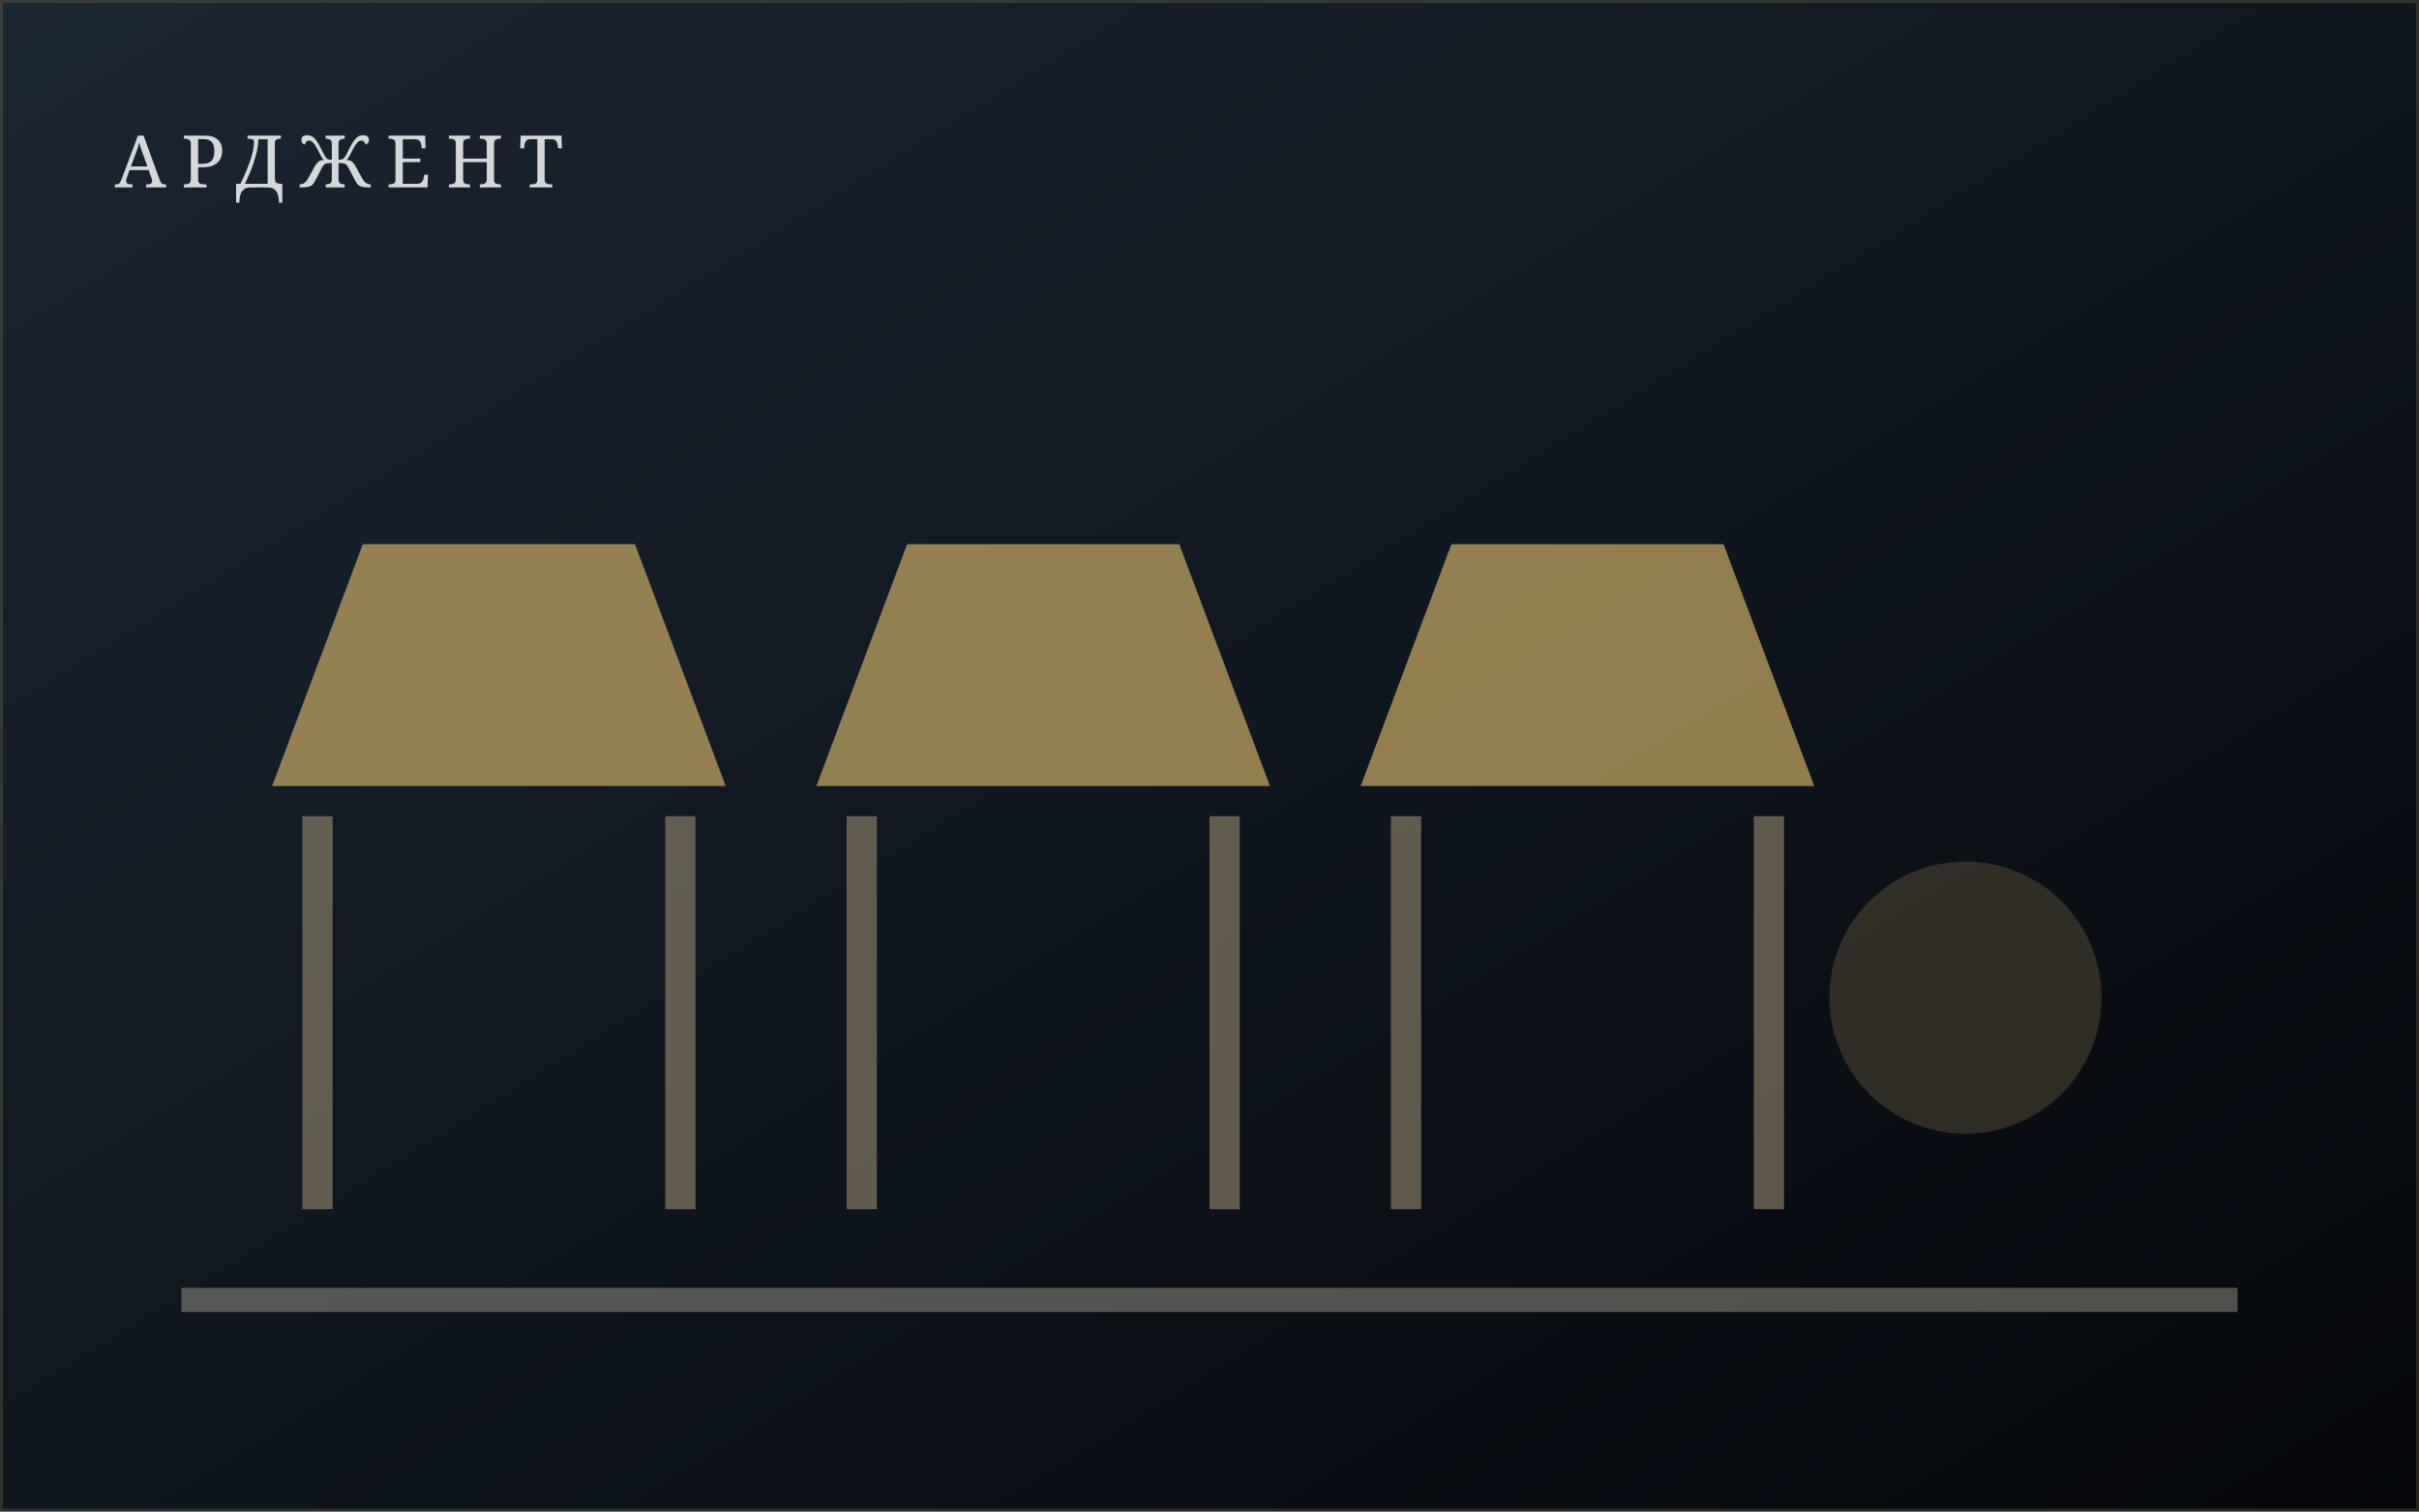
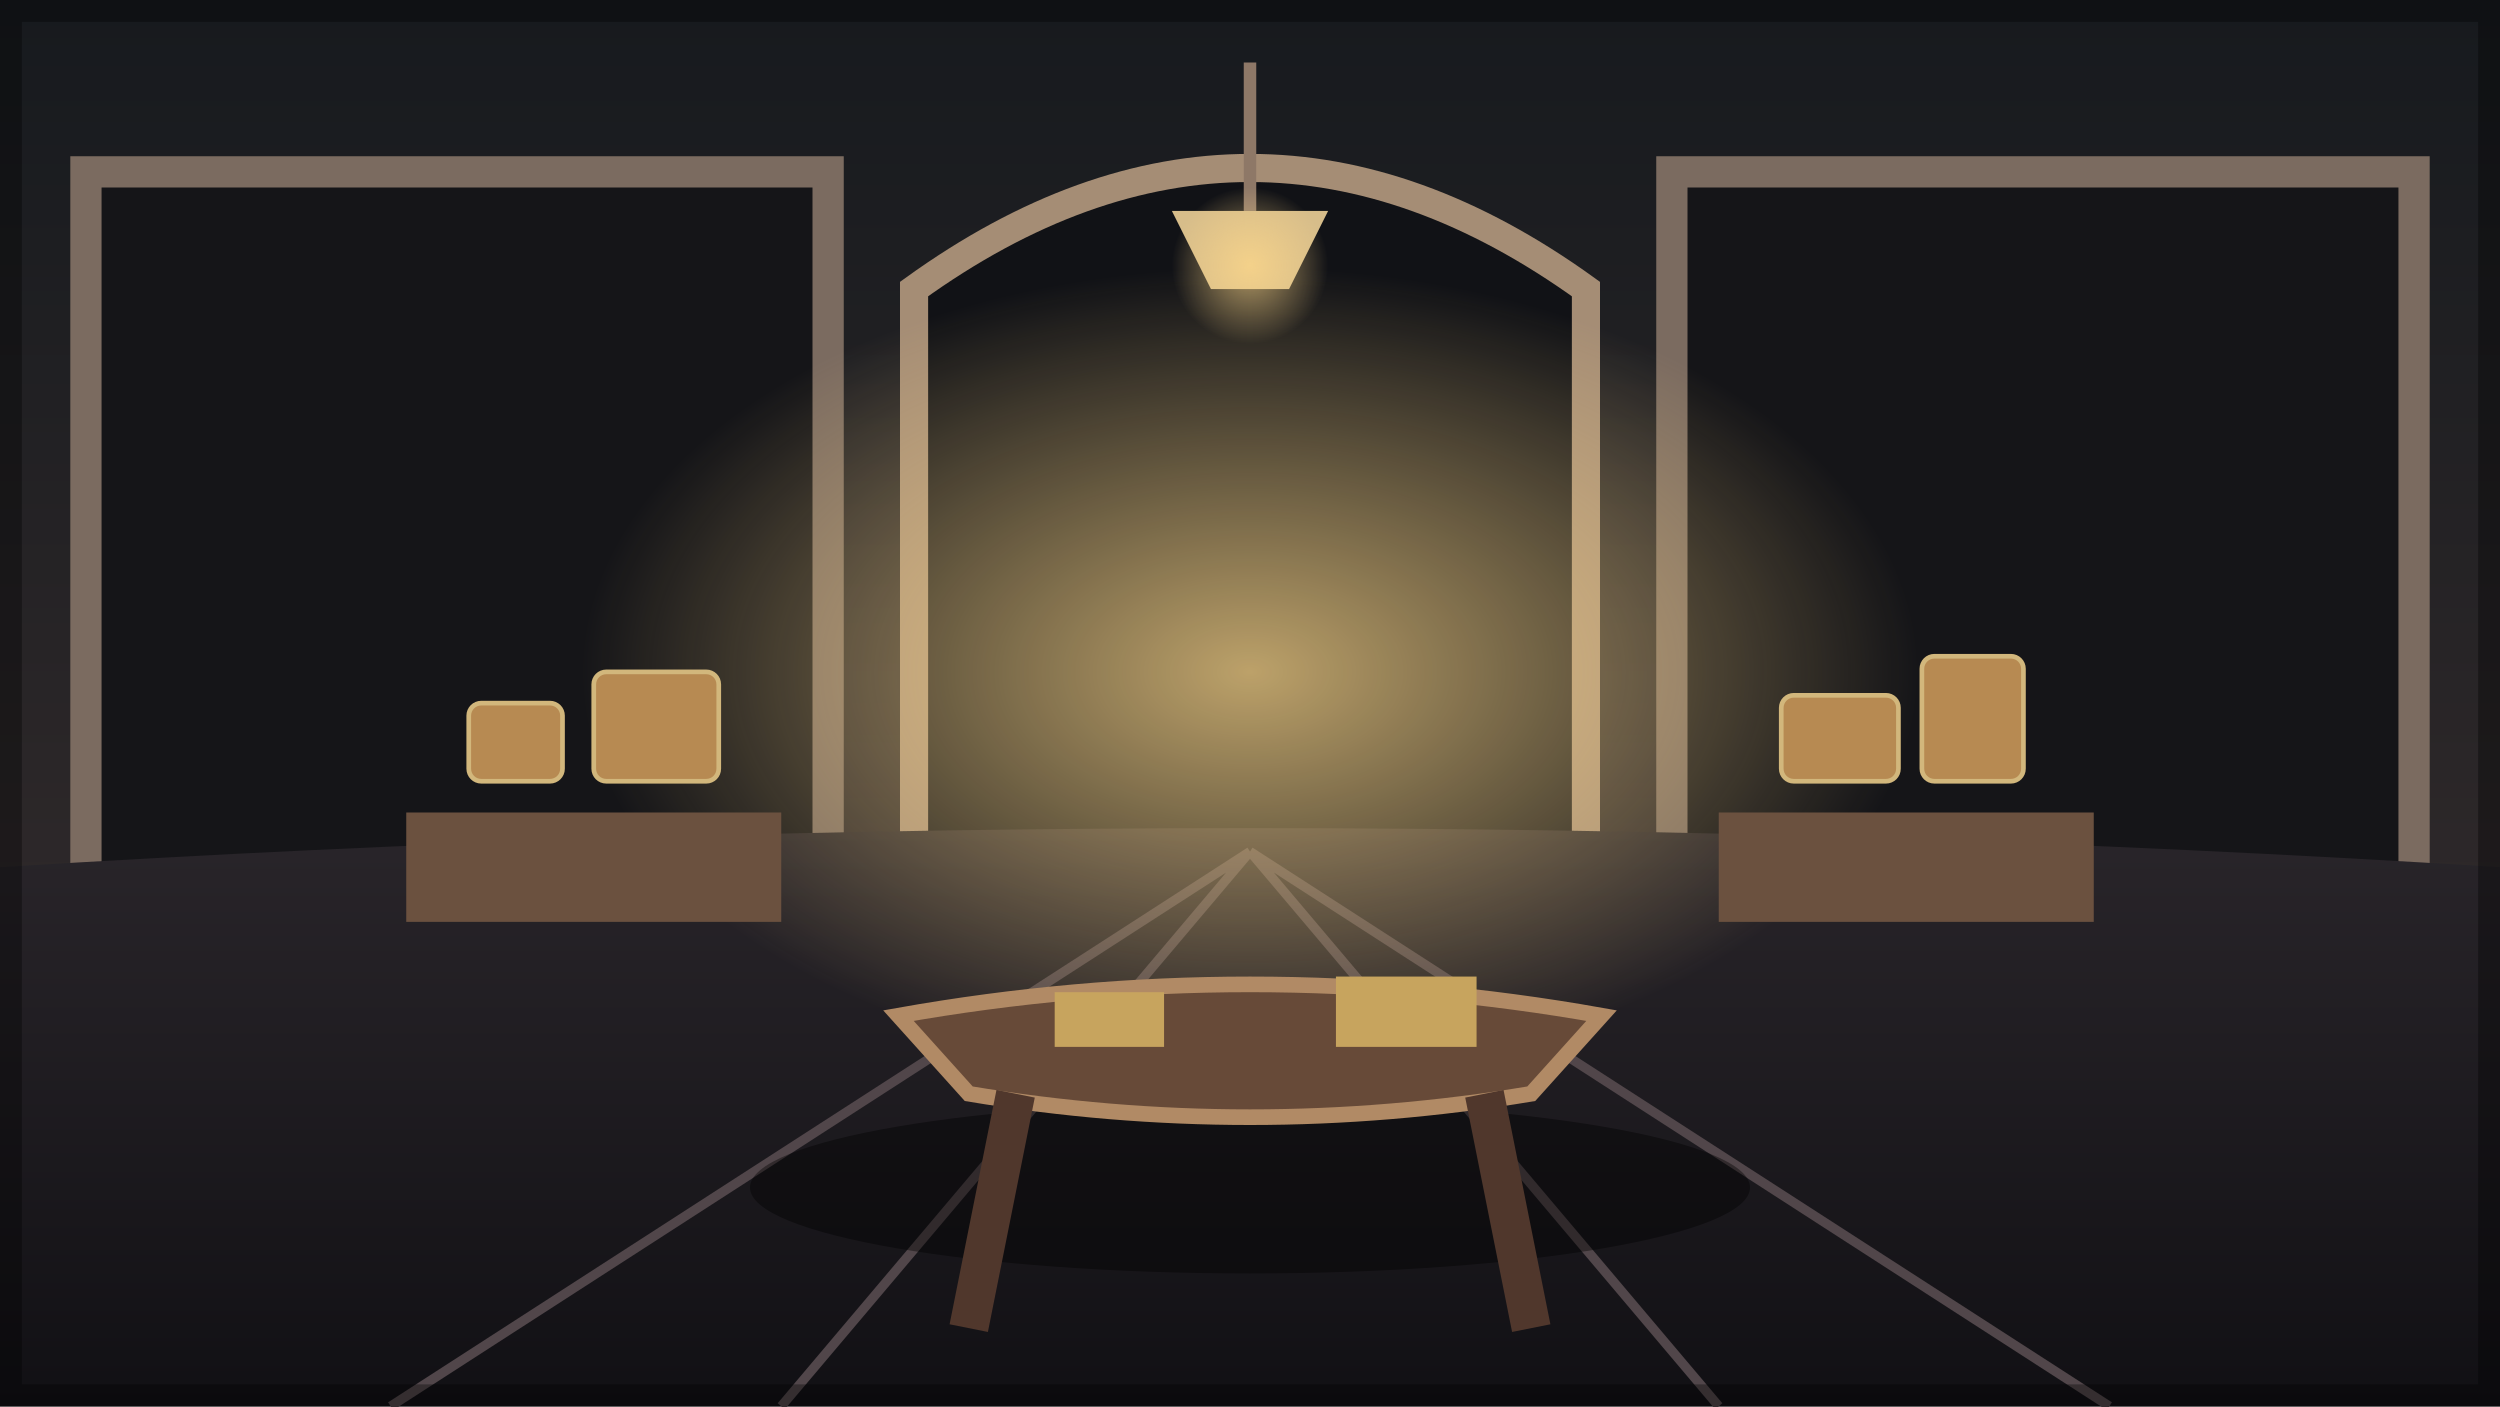
- <svg xmlns="http://www.w3.org/2000/svg" viewBox="0 0 800 500" preserveAspectRatio="xMidYMid slice">
+ <svg xmlns="http://www.w3.org/2000/svg" width="1600" height="900" viewBox="0 0 1600 900">
  <defs>
-     <linearGradient id="g" x1="0" y1="0" x2="1" y2="1">
-       <stop stop-color="#1b2633" />
-       <stop offset="1" stop-color="#05070b" />
+     <linearGradient id="wall" x1="0" y1="0" x2="0" y2="1">
+       <stop stop-color="#171a1e" />
+       <stop offset="1" stop-color="#3a3030" />
    </linearGradient>
+     <linearGradient id="floor" x1="0" y1="0" x2="0" y2="1">
+       <stop stop-color="#29252a" />
+       <stop offset="1" stop-color="#111014" />
+     </linearGradient>
+     <linearGradient id="metal" x1="0" y1="0" x2="1" y2="1">
+       <stop stop-color="#d7c6a0" />
+       <stop offset=".55" stop-color="#866b50" />
+       <stop offset="1" stop-color="#3a2b24" />
+     </linearGradient>
+     <radialGradient id="glow">
+       <stop stop-color="#ffd98a" stop-opacity=".72" />
+       <stop offset="1" stop-color="#ffd98a" stop-opacity="0" />
+     </radialGradient>
+     <filter id="shadow">
+       <feGaussianBlur stdDeviation="14" />
+     </filter>
  </defs>
-   <rect width="800" height="500" fill="url(#g)" />
-   <rect width="800" height="500" fill="url(#g)" opacity=".25" />
-   <path d="M60 430h680" stroke="#d8d0bc" stroke-width="8" opacity=".35" />
-   <path d="M90 260h150l-30-80H120zM270 260h150l-30-80H300zM450 260h150l-30-80H480z" fill="#d8b768" opacity=".65" />
-   <path d="M105 270v130M225 270v130M285 270v130M405 270v130M465 270v130M585 270v130" stroke="#c6b18a" stroke-width="10" opacity=".45" />
-   <circle cx="650" cy="330" r="45" fill="#d8b768" opacity=".18" />
-   <text x="38" y="62" fill="white" opacity=".82" font-family="Georgia,serif" font-size="24" letter-spacing="5">АРДЖЕНТ</text>
-   <rect width="800" height="500" fill="none" stroke="#d8b768" stroke-opacity=".16" stroke-width="2" />
+   <rect width="1600" height="900" fill="url(#wall)" />
+   <path d="M55 560V110H530V560" fill="#151518" stroke="#7b6b60" stroke-width="20" />
+   <path d="M1070 560V110H1545V560" fill="#151518" stroke="#7b6b60" stroke-width="20" />
+   <path d="M585 560V185Q800 30 1015 185V560" fill="#111216" stroke="#a58d75" stroke-width="18" />
+   <path d="M0 555 Q800 505 1600 555 V900 H0Z" fill="url(#floor)" />
+   <g stroke="#51464a" stroke-width="6">
+     <path d="M800 545L500 900M800 545L1100 900M800 545L250 900M800 545L1350 900" />
+   </g>
+   <ellipse cx="800" cy="430" rx="430" ry="260" fill="url(#glow)" />
+   <path d="M800 40V135" stroke="#8e7867" stroke-width="8" />
+   <path d="M750 135H850L825 185H775Z" fill="#d7bd8a" />
+   <circle cx="800" cy="170" r="50" fill="url(#glow)" />
+   <path d="M260 520H500V590H260ZM1100 520H1340V590H1100Z" fill="#6b513f" />
+   <g fill="#b78a52" stroke="#d2b77c" stroke-width="3">
+     <rect x="300" y="450" width="60" height="50" rx="8" />
+     <rect x="380" y="430" width="80" height="70" rx="8" />
+     <rect x="1140" y="445" width="75" height="55" rx="8" />
+     <rect x="1230" y="420" width="65" height="80" rx="8" />
+   </g>
+   <ellipse cx="800" cy="760" rx="320" ry="55" fill="#000" opacity=".4" />
+   <path d="M575 650Q800 610 1025 650L980 700Q800 730 620 700Z" fill="#674a38" stroke="#b18a65" stroke-width="10" />
+   <path d="M650 700L620 850M950 700L980 850" stroke="#50372c" stroke-width="25" />
+   <path d="M675 635h70v35h-70zM855 625h90v45h-90z" fill="#c7a45e" />
+   <rect x="0" y="0" width="1600" height="900" fill="none" stroke="#000" stroke-opacity=".35" stroke-width="28" />
</svg>
